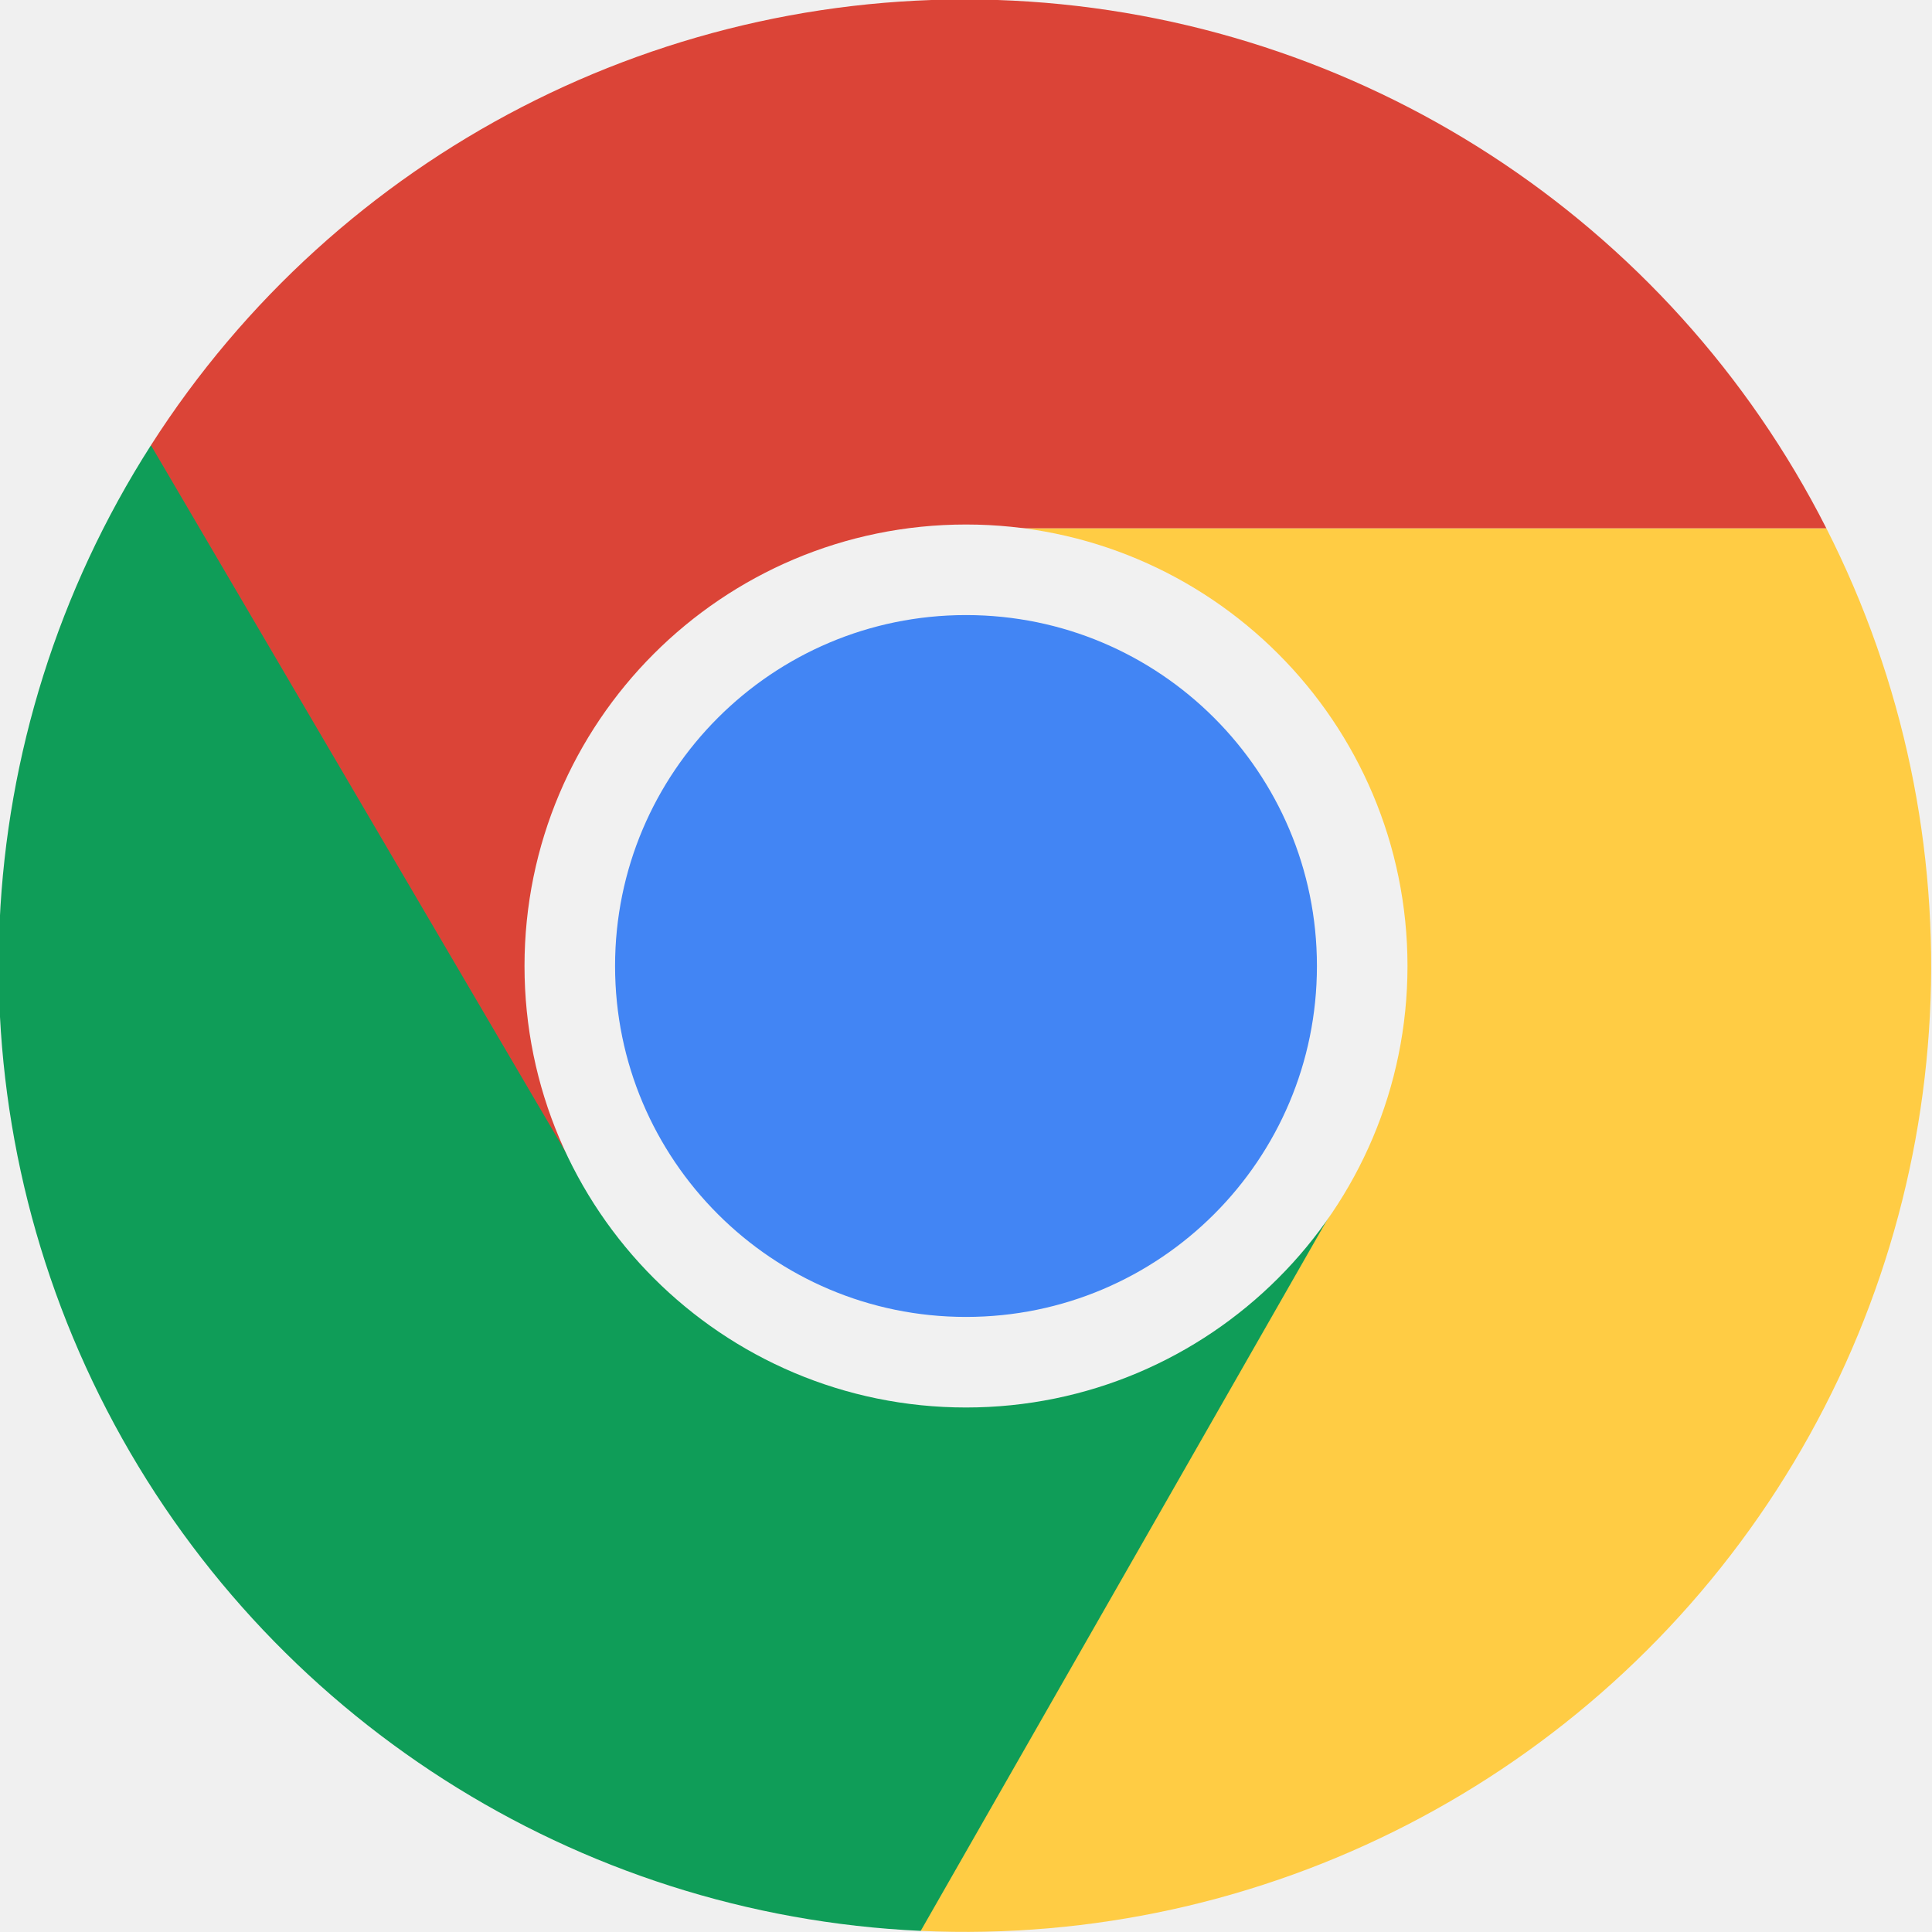
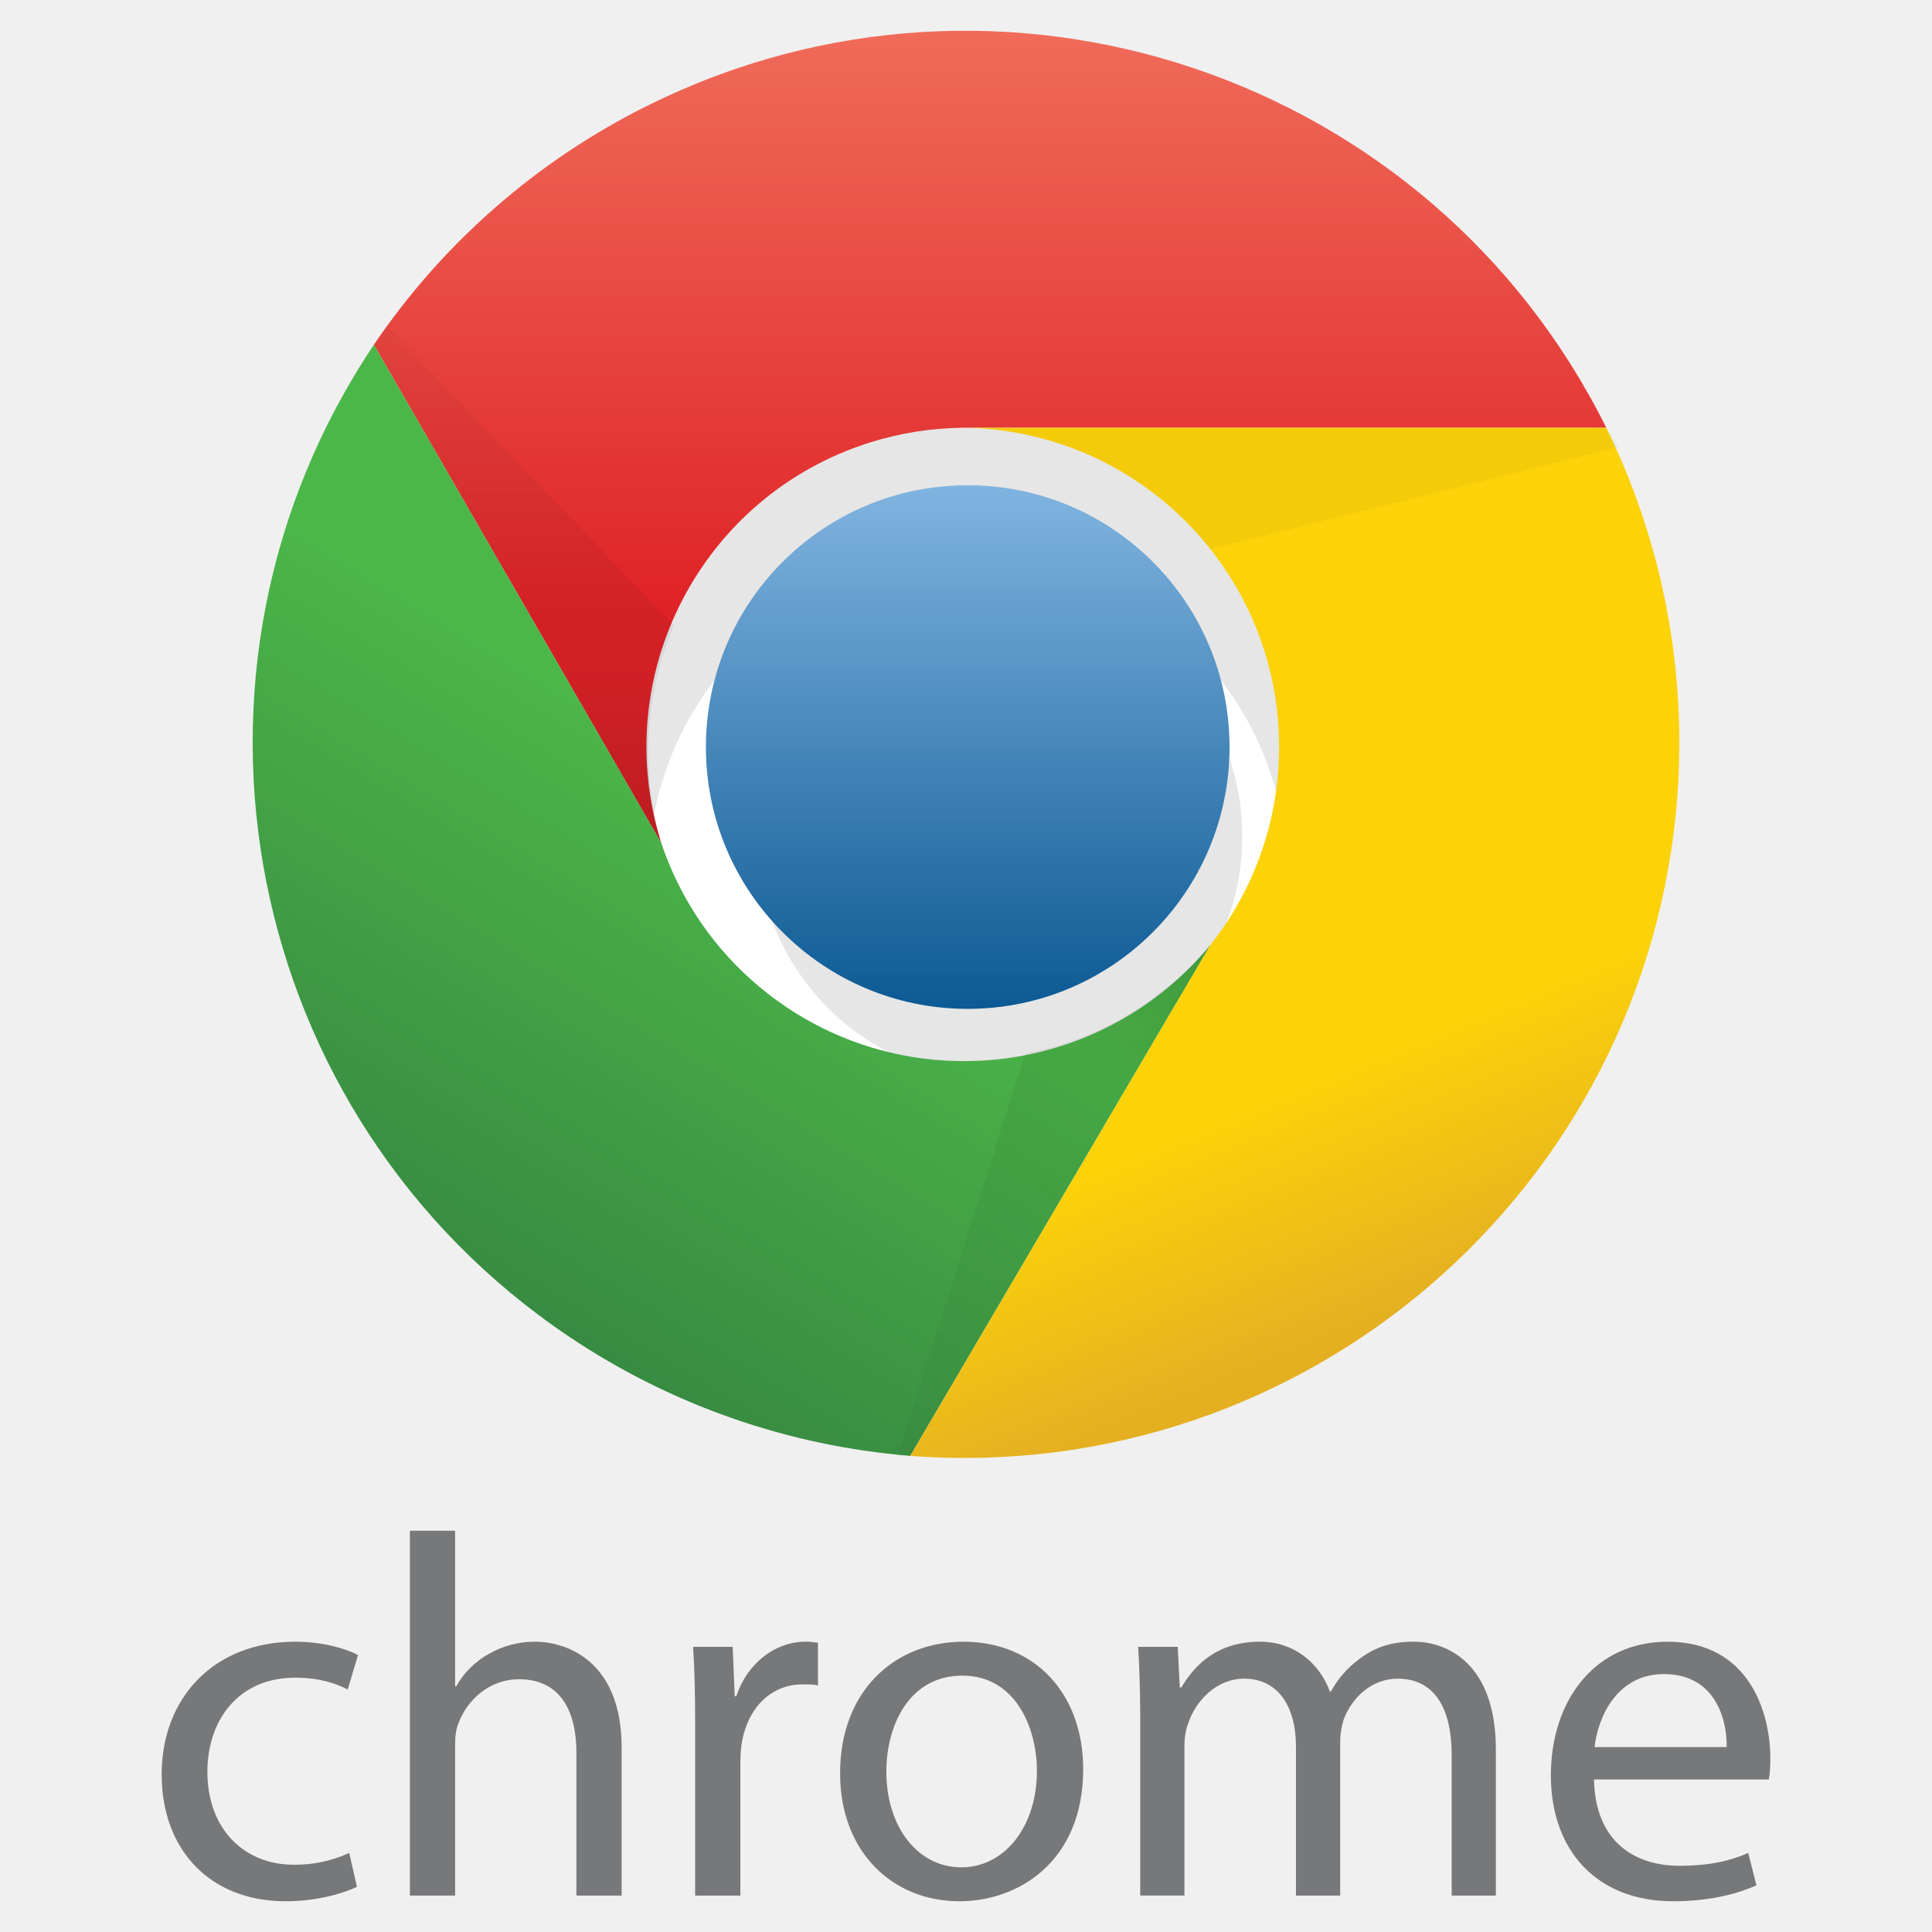
- <svg xmlns="http://www.w3.org/2000/svg" aria-label="Chrome" role="img" viewBox="0 0 512 512">
-   <path d="M256 140h228A256 256 0 0 1 244 511.7" fill="#fc4" />
-   <path d="M357 314 244 511.7A256 256 0 0 1 40 118" fill="#0f9d58" />
-   <path d="M256 140h228A256 256 1 0 0 40 118L155 314" fill="#db4437" />
-   <circle cx="256" cy="256" r="105" fill="#4285f4" stroke="#f1f1f1" stroke-width="24" />
+ <svg xmlns="http://www.w3.org/2000/svg" viewBox="0 0 128 128">
+   <path fill="#77787A" d="M23.649 125.01c-.782.374-2.52.953-4.732.953-4.972 0-8.206-3.371-8.206-8.41 0-5.074 3.473-8.786 8.853-8.786 1.771 0 3.337.443 4.154.886l-.681 2.281c-.715-.374-1.839-.784-3.474-.784-3.78 0-5.823 2.828-5.823 6.232 0 3.813 2.452 6.162 5.721 6.162a8.58 8.58 0 003.678-.783l.51 2.249zm3.508-23.597h2.996v10.317h.068a5.647 5.647 0 012.146-2.146 6.137 6.137 0 013.064-.817c2.213 0 5.754 1.362 5.754 7.015v9.806h-2.996v-9.466c0-2.655-.987-4.868-3.814-4.868-1.94 0-3.438 1.361-4.018 2.961-.17.443-.204.886-.204 1.431v9.942h-2.996v-24.175zm18.898 12.836c0-1.941-.034-3.61-.136-5.142h2.622l.136 3.269h.102c.75-2.212 2.589-3.61 4.598-3.61.307 0 .544.035.816.069v2.827c-.307-.068-.612-.068-1.021-.068-2.111 0-3.609 1.566-4.019 3.813-.067.41-.102.919-.102 1.396v8.784h-2.997v-11.338zm25.709 2.963c0 6.094-4.257 8.751-8.207 8.751-4.426 0-7.899-3.269-7.899-8.479 0-5.482 3.644-8.717 8.173-8.717 4.732 0 7.933 3.439 7.933 8.445zm-13.041.171c0 3.608 2.043 6.332 4.971 6.332 2.86 0 5.005-2.689 5.005-6.401 0-2.792-1.396-6.3-4.937-6.3-3.508.001-5.039 3.269-5.039 6.369zm16.82-3.815a82.28 82.28 0 00-.136-4.461h2.621l.137 2.69h.103c.92-1.566 2.452-3.031 5.21-3.031 2.212 0 3.915 1.362 4.63 3.303h.068a6.492 6.492 0 011.873-2.145c.987-.75 2.043-1.159 3.609-1.159 2.213 0 5.447 1.431 5.447 7.151v9.67h-2.927v-9.296c0-3.2-1.193-5.073-3.576-5.073-1.736 0-3.03 1.26-3.575 2.689a5.096 5.096 0 00-.238 1.499v10.181H85.86v-9.875c0-2.622-1.158-4.495-3.438-4.495-1.839 0-3.235 1.498-3.712 2.996-.17.409-.238.954-.238 1.465v9.908h-2.929v-12.017zm30.066 4.324c.068 4.052 2.622 5.721 5.652 5.721 2.146 0 3.473-.375 4.563-.851l.545 2.146c-1.055.476-2.894 1.055-5.516 1.055-5.073 0-8.104-3.371-8.104-8.342 0-4.972 2.928-8.853 7.729-8.853 5.415 0 6.811 4.699 6.811 7.729 0 .614-.034 1.056-.103 1.396h-11.577v-.001zm8.786-2.144c.034-1.872-.783-4.836-4.154-4.836-3.064 0-4.358 2.759-4.597 4.836h8.751z" />
+   <circle fill="#fff" cx="64.114" cy="49.495" r="46.537" />
+   <path fill-opacity=".1" d="M93.729 57.956c0-16.356-13.26-29.615-29.614-29.615C47.759 28.341 34.5 41.6 34.5 57.956h8.461c0-11.683 9.471-21.153 21.152-21.153 11.683 0 21.153 9.47 21.153 21.153" />
+   <circle fill-opacity=".1" cx="66.229" cy="55.417" r="16.077" />
+   <linearGradient id="chrome-original-wordmark-a" gradientUnits="userSpaceOnUse" x1="395.19" y1="337.859" x2="395.19" y2="338.282" gradientTransform="matrix(82 0 0 82 -32341.5 -27672.313)">
+     <stop offset="0" stop-color="#81B4E0" />
+     <stop offset="1" stop-color="#0C5A94" />
+   </linearGradient>
+   <circle fill="url(#chrome-original-wordmark-a)" cx="64.114" cy="49.494" r="17.346" />
+   <linearGradient id="chrome-original-wordmark-b" gradientUnits="userSpaceOnUse" x1="-609.405" y1="-597.665" x2="-609.405" y2="-559.165" gradientTransform="translate(675 599.775)">
+     <stop offset="0" stop-color="#F06B59" />
+     <stop offset="1" stop-color="#DF2227" />
+   </linearGradient>
+   <path fill="url(#chrome-original-wordmark-b)" d="M106.421 28.341C94.773 4.908 66.334-4.648 42.9 6.999a47.373 47.373 0 00-18.131 15.843l19.038 33c-3.507-11.144 2.686-23.021 13.83-26.527a21.146 21.146 0 016.053-.973" />
+   <linearGradient id="chrome-original-wordmark-c" gradientUnits="userSpaceOnUse" x1="-646.731" y1="-516.6" x2="-627.271" y2="-548.753" gradientTransform="translate(675 599.775)">
+     <stop offset="0" stop-color="#388B41" />
+     <stop offset="1" stop-color="#4CB749" />
+   </linearGradient>
+   <path fill="url(#chrome-original-wordmark-c)" d="M24.77 22.841c-14.572 21.737-8.764 51.171 12.974 65.743a47.397 47.397 0 0022.563 7.871L80.19 62.61c-7.435 9.012-20.767 10.29-29.778 2.854a21.14 21.14 0 01-6.604-9.623" />
+   <linearGradient id="chrome-original-wordmark-d" gradientUnits="userSpaceOnUse" x1="-581.539" y1="-513.181" x2="-602.269" y2="-563.102" gradientTransform="translate(675 599.775)">
+     <stop offset="0" stop-color="#E4B022" />
+     <stop offset=".3" stop-color="#FCD209" />
+   </linearGradient>
+   <path fill="url(#chrome-original-wordmark-d)" d="M60.307 96.455c26.094 1.973 48.847-17.582 50.819-43.676a47.378 47.378 0 00-4.706-24.438H63.69c11.683.054 21.11 9.567 21.056 21.251A21.146 21.146 0 0180.19 62.61" />
+   <linearGradient id="chrome-original-wordmark-e" gradientUnits="userSpaceOnUse" x1="-640.289" y1="-545.204" x2="-640.289" y2="-579.049" gradientTransform="translate(675 599.775)">
+     <stop offset="0" stop-opacity=".15" />
+     <stop offset=".3" stop-opacity=".06" />
+     <stop offset="1" stop-opacity=".03" />
+   </linearGradient>
+   <path fill="url(#chrome-original-wordmark-e)" d="M24.77 22.841l19.038 33a21.153 21.153 0 01.845-14.385L25.615 21.572" />
+   <linearGradient id="chrome-original-wordmark-f" gradientUnits="userSpaceOnUse" x1="-593.573" y1="-534.274" x2="-616.841" y2="-510.583" gradientTransform="translate(675 599.775)">
+     <stop offset="0" stop-opacity=".15" />
+     <stop offset=".3" stop-opacity=".06" />
+     <stop offset="1" stop-opacity=".03" />
+   </linearGradient>
+   <path fill="url(#chrome-original-wordmark-f)" d="M60.307 96.455L80.19 62.61a21.161 21.161 0 01-12.269 7.192L59.46 96.455" />
+   <linearGradient id="chrome-original-wordmark-g" gradientUnits="userSpaceOnUse" x1="-593.91" y1="-527.459" x2="-590.526" y2="-560.879" gradientTransform="translate(675 599.775)">
+     <stop offset="0" stop-opacity=".15" />
+     <stop offset=".3" stop-opacity=".06" />
+     <stop offset="1" stop-opacity=".03" />
+   </linearGradient>
+   <path fill="url(#chrome-original-wordmark-g)" d="M106.421 28.341H63.69a21.153 21.153 0 0116.5 8.038l27.076-6.769" />
</svg>
